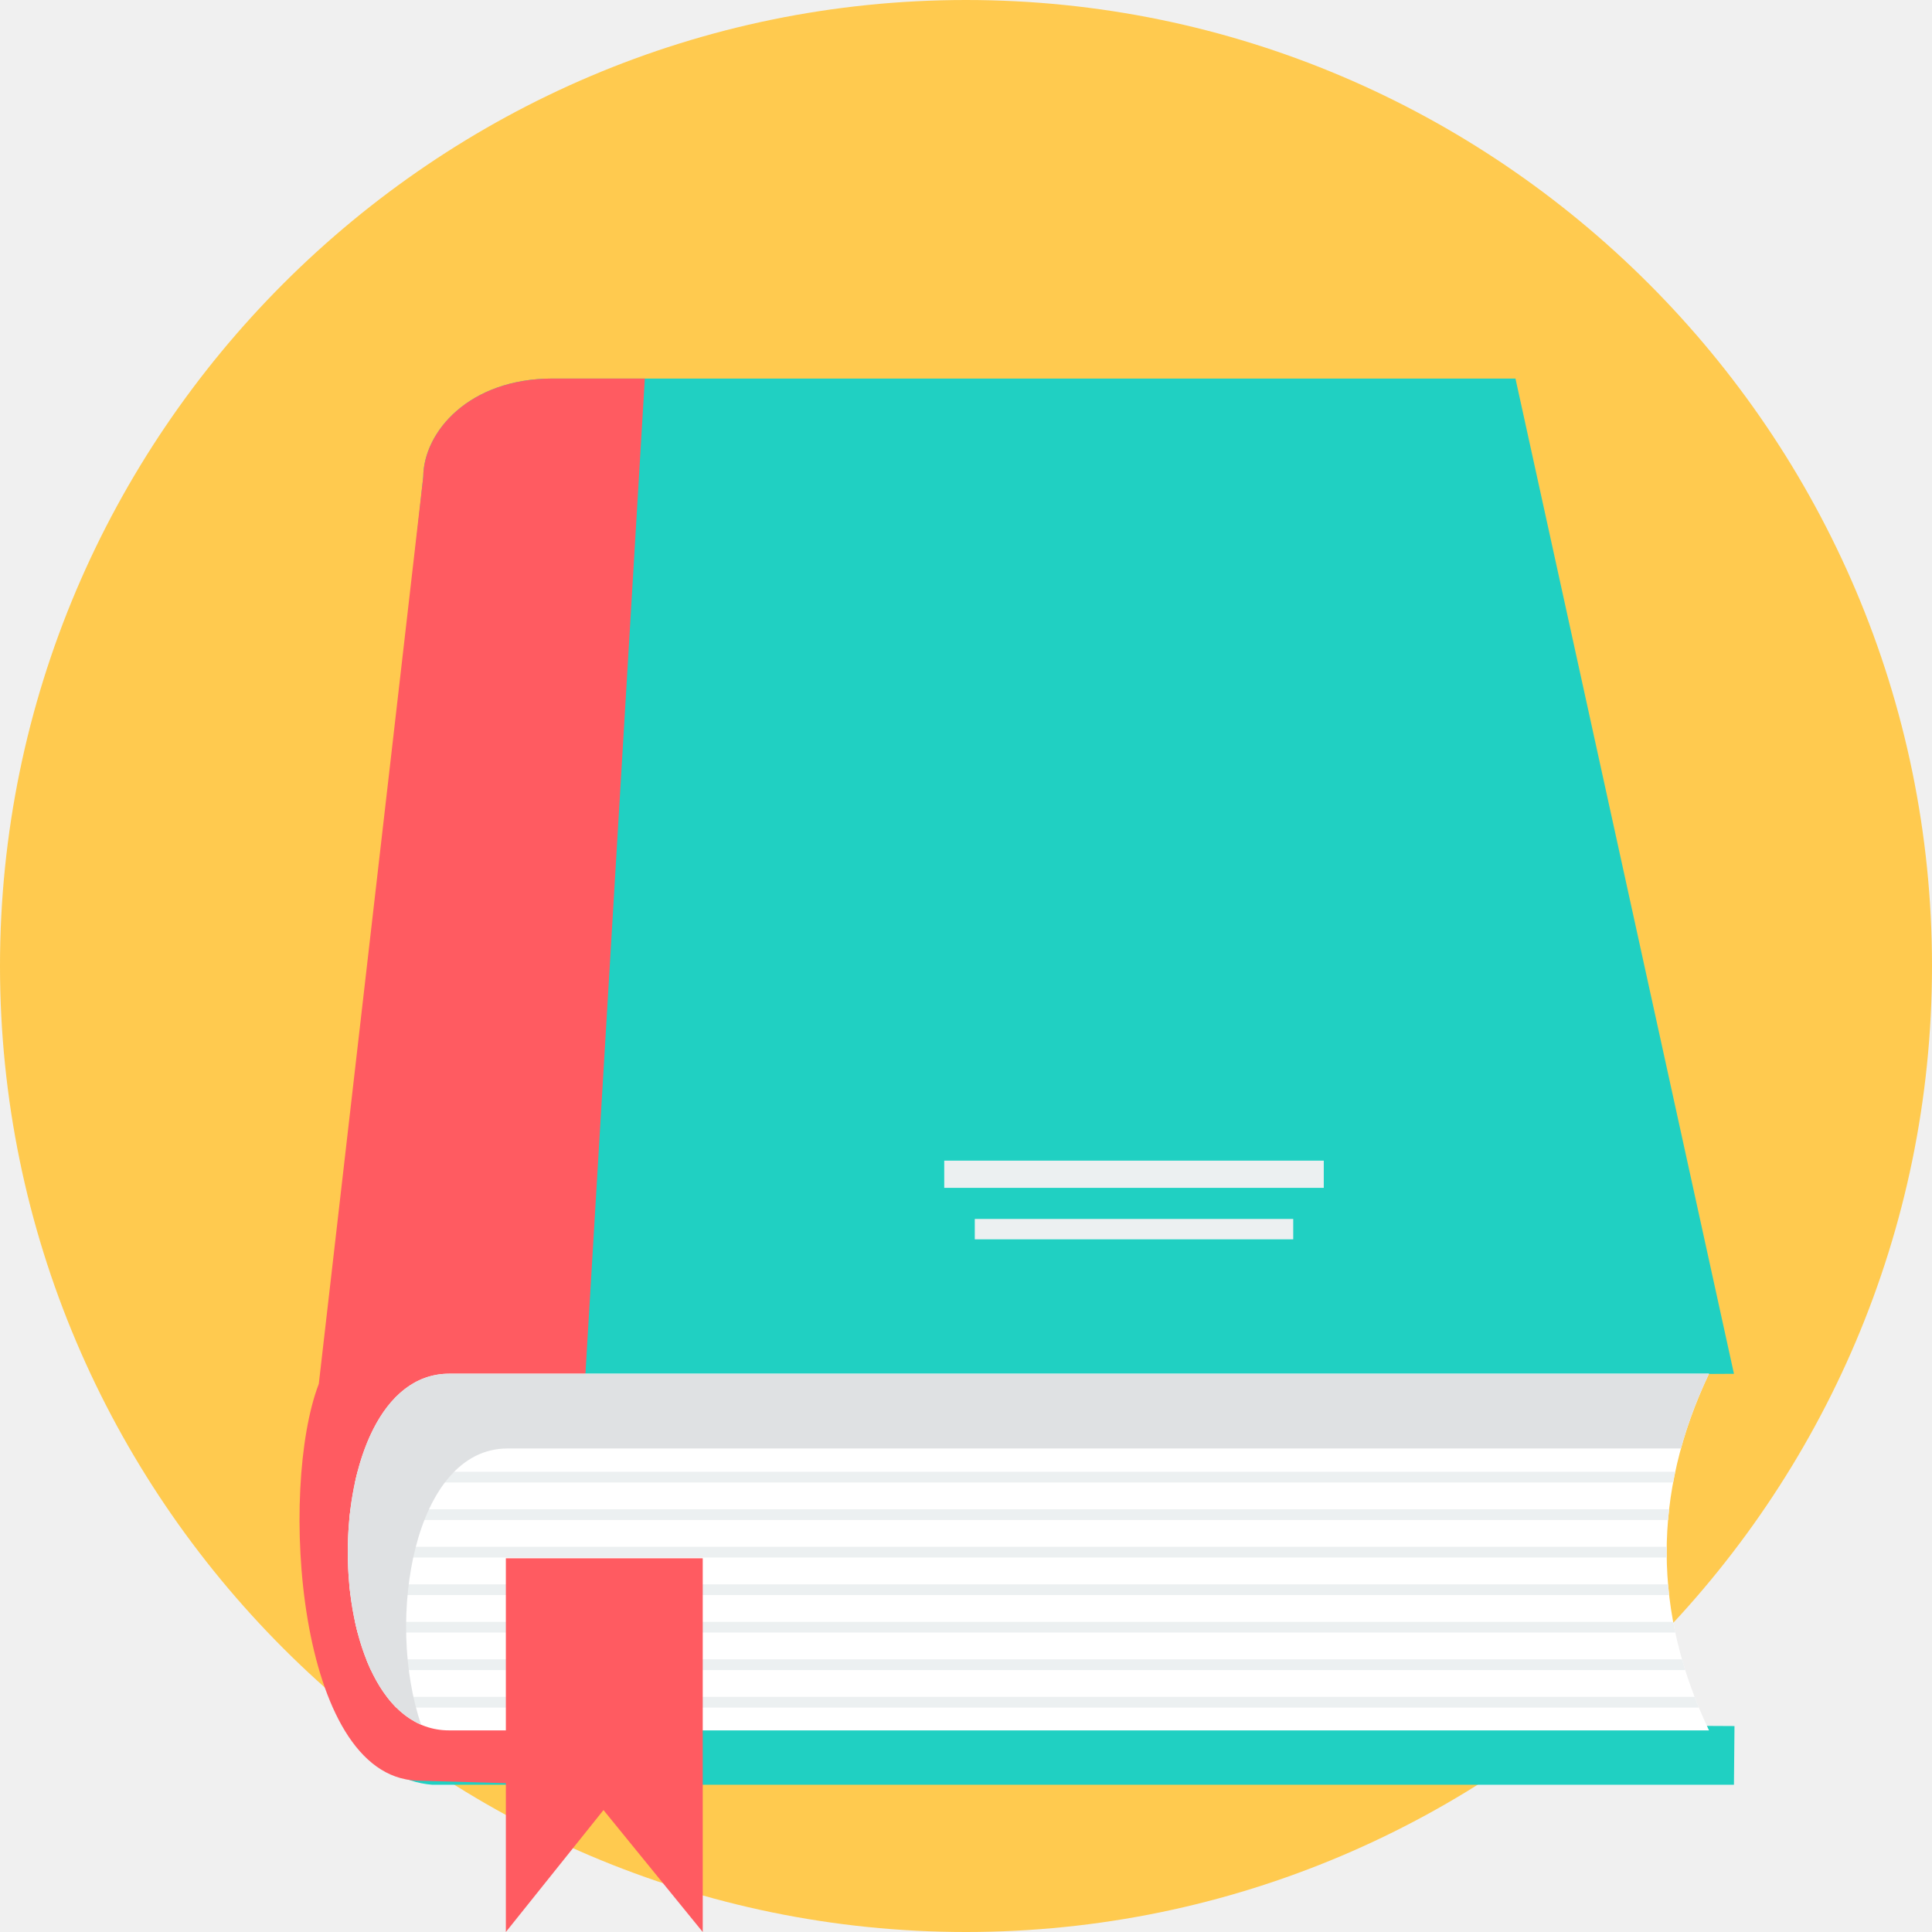
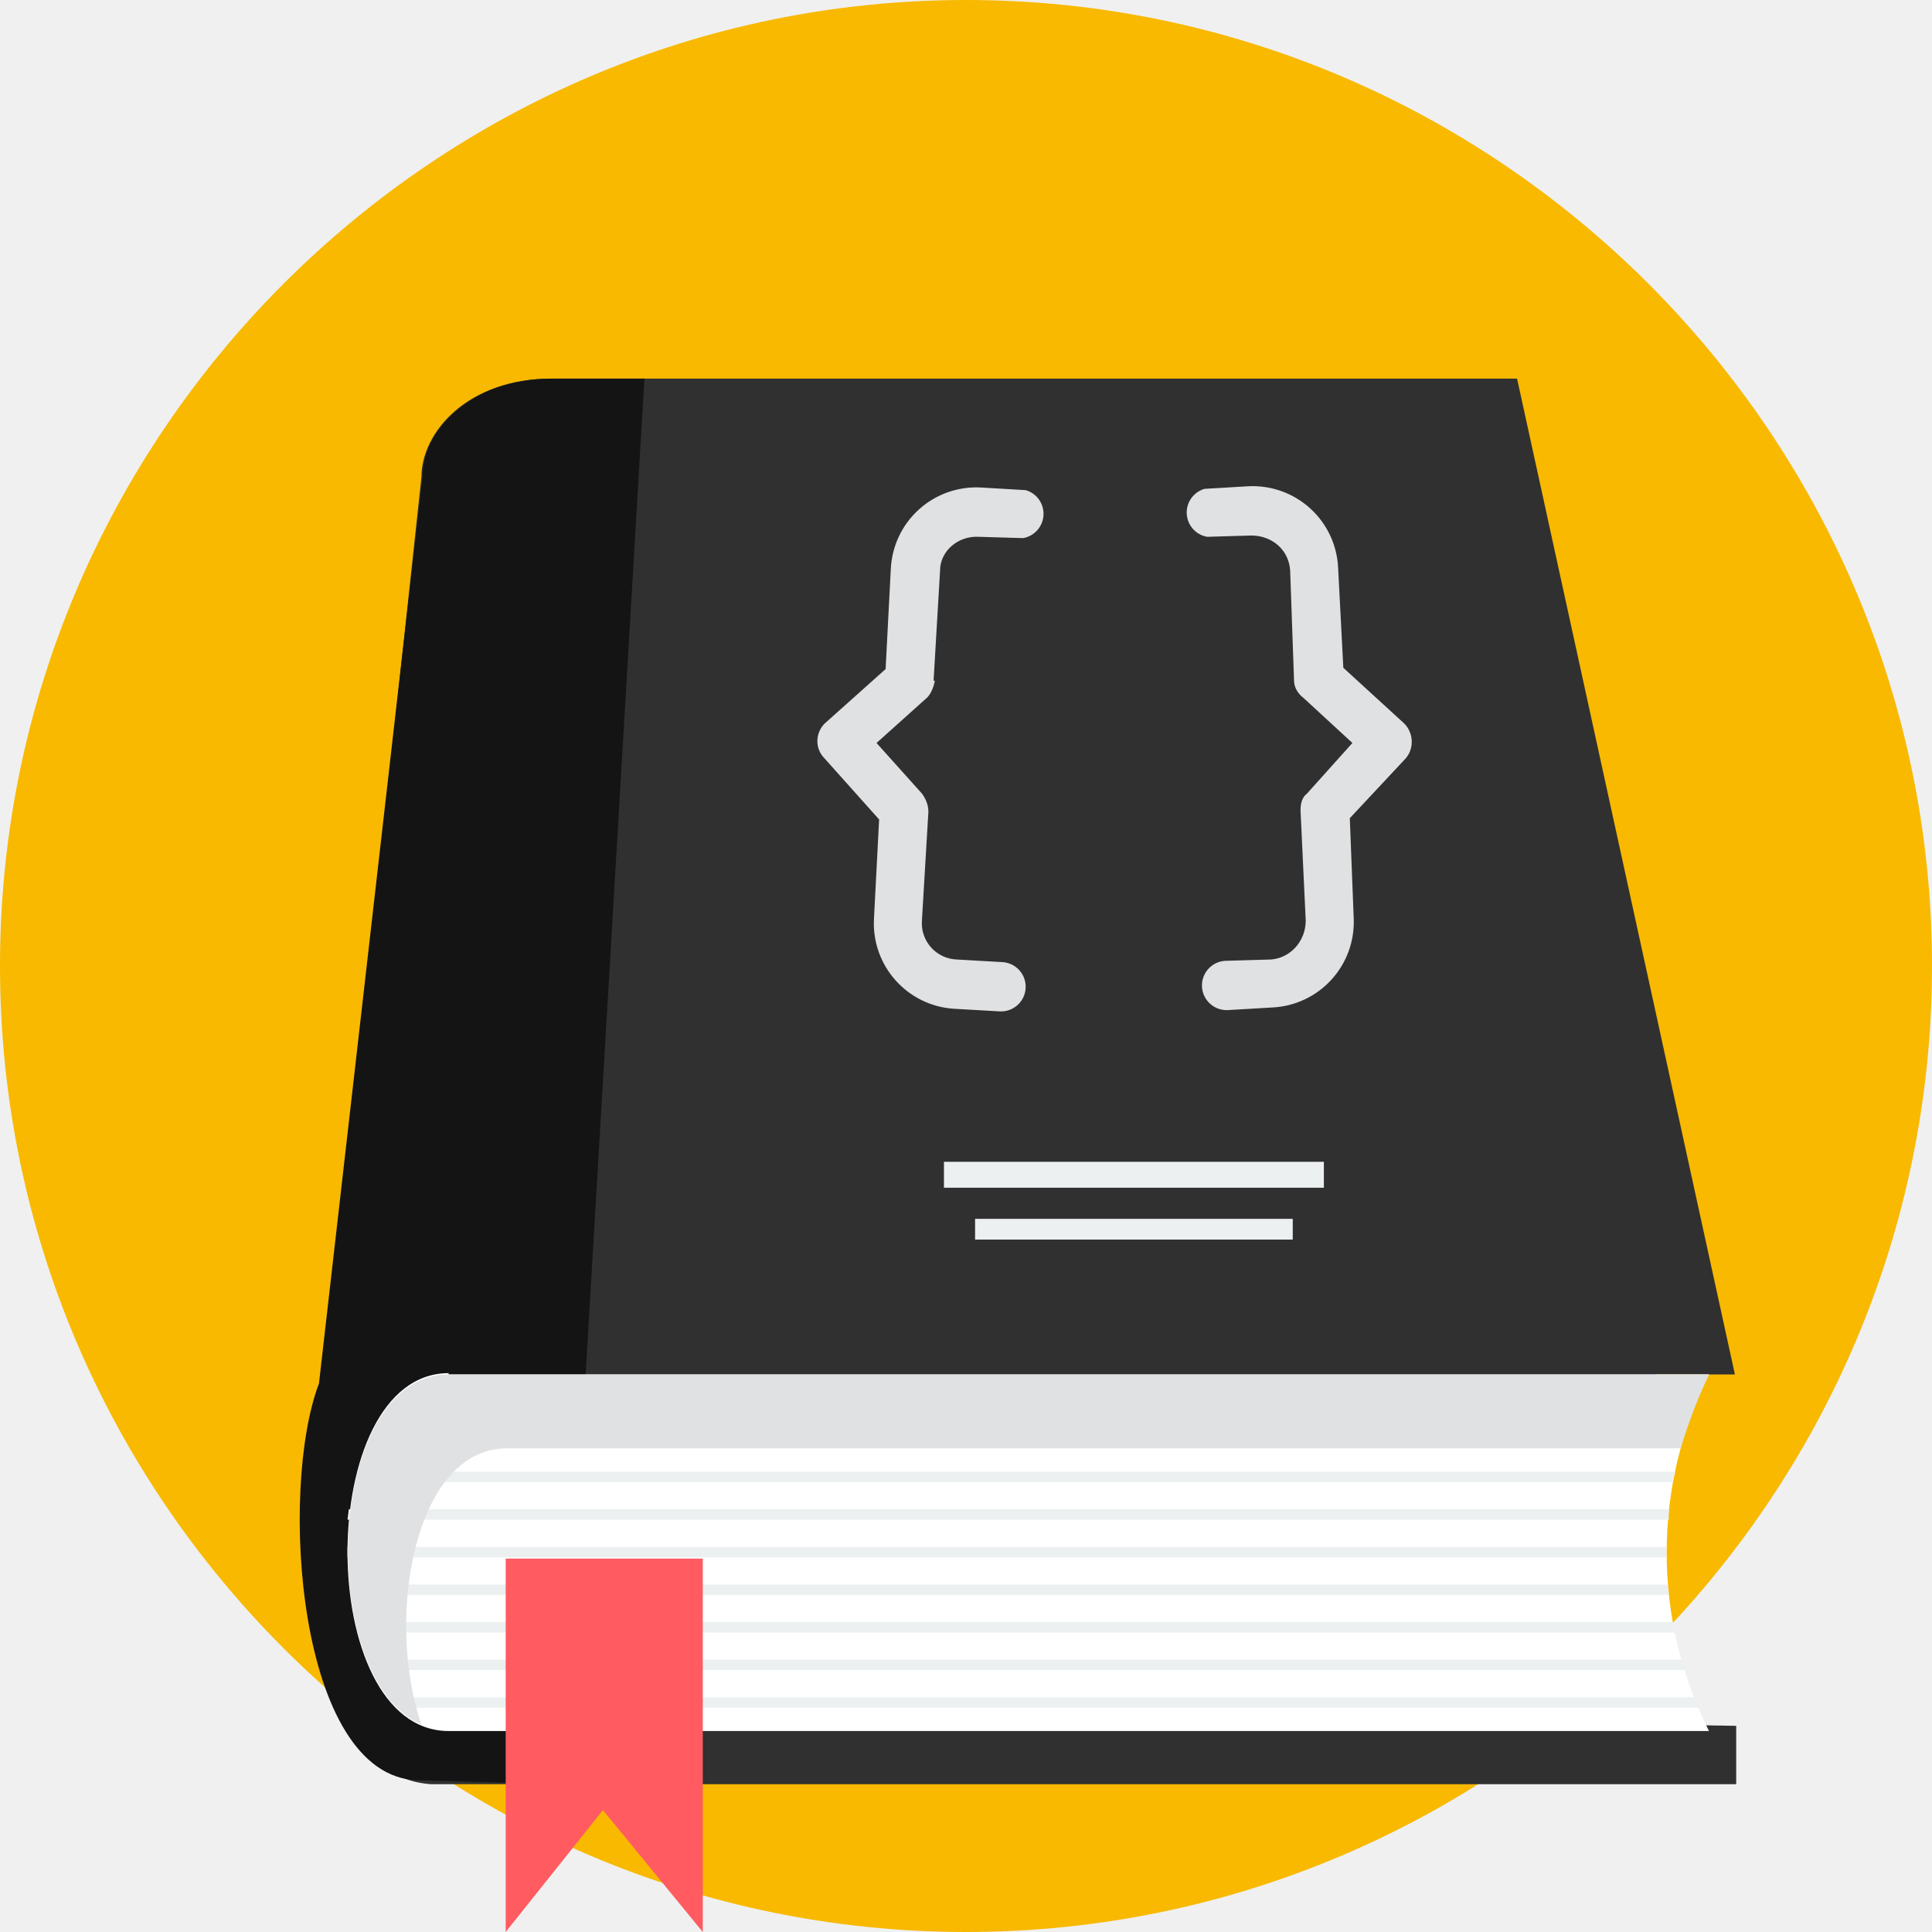
- <svg xmlns="http://www.w3.org/2000/svg" version="1.1" id="Layer_1" x="0px" y="0px" viewBox="0 0 512 512" style="enable-background:new 0 0 512 512;" xml:space="preserve">
-   <path style="fill:#FFCA4F;" d="M256.001,512C397,512,512,397.001,512,256.001C512,115,397,0,256.001,0C115.001,0,0,115,0,256.001  C0,397.001,115.001,512,256.001,512z" />
-   <path style="fill:#20D0C2;" d="M146.447,100.32h255.168l57.901,263.754l-21.206,0.114l-0.508,93.121l21.856,0.114l-0.143,15.561  H114.584c-32.646-2.614-29.734-62.494-31.48-78.522l29.062-268.12C112.278,114.427,124.292,100.32,146.447,100.32L146.447,100.32z" />
-   <path style="fill:#FF5B61;" d="M146.447,100.32h24.438l-22.243,372.664l-38.143-1.097c-31.896-1.253-36.66-77.503-26.013-105.148  l27.681-240.398C112.279,114.427,124.294,100.32,146.447,100.32L146.447,100.32z" />
-   <path style="fill:#FFFFFF;" d="M119.026,364.045h333.877c-15.15,31.942-14.757,63.443,0,94.526H119.026  C83.211,458.572,83.216,364.045,119.026,364.045z" />
-   <path style="fill:#ECF0F1;" d="M94.749,390.031h349.218c-0.204,0.946-0.392,1.893-0.568,2.837H94.078  C94.287,391.911,94.507,390.962,94.749,390.031L94.749,390.031z M442.333,399.975L442.333,399.975  c-0.11,0.946-0.204,1.892-0.284,2.837H92.555c0.086-0.951,0.194-1.898,0.314-2.837H442.333z M441.699,409.919L441.699,409.919  c-0.014,0.946-0.014,1.891,0,2.837H92.184c-0.014-0.946-0.014-1.891,0-2.837H441.699z M442.054,419.861L442.054,419.861  c0.083,0.949,0.176,1.893,0.284,2.838H92.874c-0.119-0.941-0.224-1.888-0.311-2.838H442.054z M443.405,429.805L443.405,429.805  c0.174,0.944,0.364,1.891,0.568,2.837H94.763c-0.246-0.934-0.466-1.88-0.674-2.837H443.405z M445.748,439.746L445.748,439.746  c0.269,0.946,0.553,1.893,0.851,2.837H98.294c-0.428-0.916-0.838-1.865-1.22-2.837H445.748L445.748,439.746z M449.083,449.69  L449.083,449.69c0.366,0.946,0.745,1.893,1.136,2.837H105.024c-0.872-0.866-1.699-1.816-2.484-2.837H449.083z" />
-   <path style="fill:#FF5B61;" d="M134.059,412.959h52.174V512l-26.304-32.31L134.059,512L134.059,412.959L134.059,412.959z" />
-   <path style="fill:#DFE1E3;" d="M153.961,383.864H422.87h15.333h7.269c1.809-6.567,4.271-13.148,7.401-19.753  c0.008-0.021,0.02-0.044,0.032-0.065H429.04H155.145h-36.121c-33.139,0-35.615,80.947-7.417,93.027  c-9.549-27.879-1.921-73.209,22.878-73.209L153.961,383.864L153.961,383.864z" />
-   <g>
-     <path style="fill:#ECF0F1;" d="M250.233,314.794h100.579v-7.213H250.233V314.794z" />
-     <path style="fill:#ECF0F1;" d="M258.329,328.435h84.389v-5.401h-84.389V328.435z" />
+ <svg xmlns="http://www.w3.org/2000/svg" width="149" height="149" fill="none">
+   <g clip-path="url(#clip0)">
+     <path d="M74.5 149c41 0 74.5-33.5 74.5-74.5S115.5 0 74.5 0 0 33.5 0 74.5 33.5 149 74.5 149z" fill="#F8B900" />
+     <path d="M42.6 29.2H117l16.8 76.8h-6.1l-.2 27 6.4.1v4.5H33.2c-9.5-.7-8.6-18.1-9.1-22.8l8.4-78c0-3.5 3.6-7.6 10-7.6z" fill="#303030" />
+     <path d="M42.6 29.2h7.1l-6.4 108.4-11.1-.3c-9.3-.3-10.7-22.5-7.6-30.6l8-70c0-3.4 3.6-7.5 10-7.5z" fill="#141414" />
+     <path d="M34.6 106h97.2a30.6 30.6 0 000 27.5H34.6c-10.4 0-10.4-27.6 0-27.6z" fill="#fff" />
+     <path d="M27.6 113.5h101.6l-.2.8H27.4l.2-.8zm101.1 2.9v.8H26.8l.1-.8h101.7zm-.2 2.9v.8H26.8v-.8h101.7zm.1 2.9l.1.8H27v-.8h101.6zm.4 2.9l.2.8H27.6l-.2-.8H129zm.7 2.9l.3.8H28.6l-.3-.8h101.4zm1 2.9l.3.8H30.6l-.8-.8h100.9z" fill="#ECF0F1" />
+     <path d="M39 120.2h15.2V149l-7.7-9.4L39 149v-28.8z" fill="#FF5B61" />
+     <path d="M44.8 111.7h84.8c.6-1.9 1.3-3.8 2.2-5.7H34.6c-9.6 0-10.3 23.5-2.1 27-2.8-8.1-.6-21.3 6.6-21.3h5.7z" fill="#DFE1E3" />
+     <path d="M72.8 91.6h29.3v-2H72.8v2zM75.2 95.6h24.5V94H75.2v1.6z" fill="#ECF0F1" />
+     <path d="M108.3 55.8l-4.7-4.3-.4-7.7a6.6 6.6 0 00-6.9-6.3l-3.4.2a1.9 1.9 0 00.2 3.7l3.4-.1c1.6 0 2.9 1.1 3 2.7l.3 8.5c0 .5.3 1 .7 1.3l3.8 3.5-3.5 3.9c-.4.3-.5.8-.5 1.3l.4 8.5c0 1.6-1.2 2.9-2.7 3l-3.5.1a1.9 1.9 0 00.2 3.8l3.4-.2a6.6 6.6 0 006.3-6.9l-.3-7.7 4.3-4.6c.7-.8.6-2-.1-2.7zM72 52.5l.5-8.5c0-1.5 1.4-2.7 3-2.6l3.4.1a1.9 1.9 0 00.2-3.7l-3.4-.2a6.6 6.6 0 00-7 6.3l-.4 7.7-4.7 4.2c-.7.7-.8 1.9 0 2.7l4.2 4.7-.4 7.7a6.6 6.6 0 006.2 6.9l3.5.2a1.9 1.9 0 00.2-3.8l-3.5-.2a2.8 2.8 0 01-2.7-3l.5-8.4c0-.5-.2-1-.5-1.4l-3.5-3.9 3.9-3.5c.3-.3.5-.8.6-1.3z" fill="#DFE1E3" />
  </g>
-   <g>
- </g>
-   <g>
- </g>
-   <g>
- </g>
-   <g>
- </g>
-   <g>
- </g>
-   <g>
- </g>
-   <g>
- </g>
-   <g>
- </g>
-   <g>
- </g>
-   <g>
- </g>
-   <g>
- </g>
-   <g>
- </g>
-   <g>
- </g>
-   <g>
- </g>
-   <g>
- </g>
+   <defs>
+     <clipPath id="clip0">
+       <path fill="#fff" d="M0 0h149v149H0z" />
+     </clipPath>
+   </defs>
</svg>
